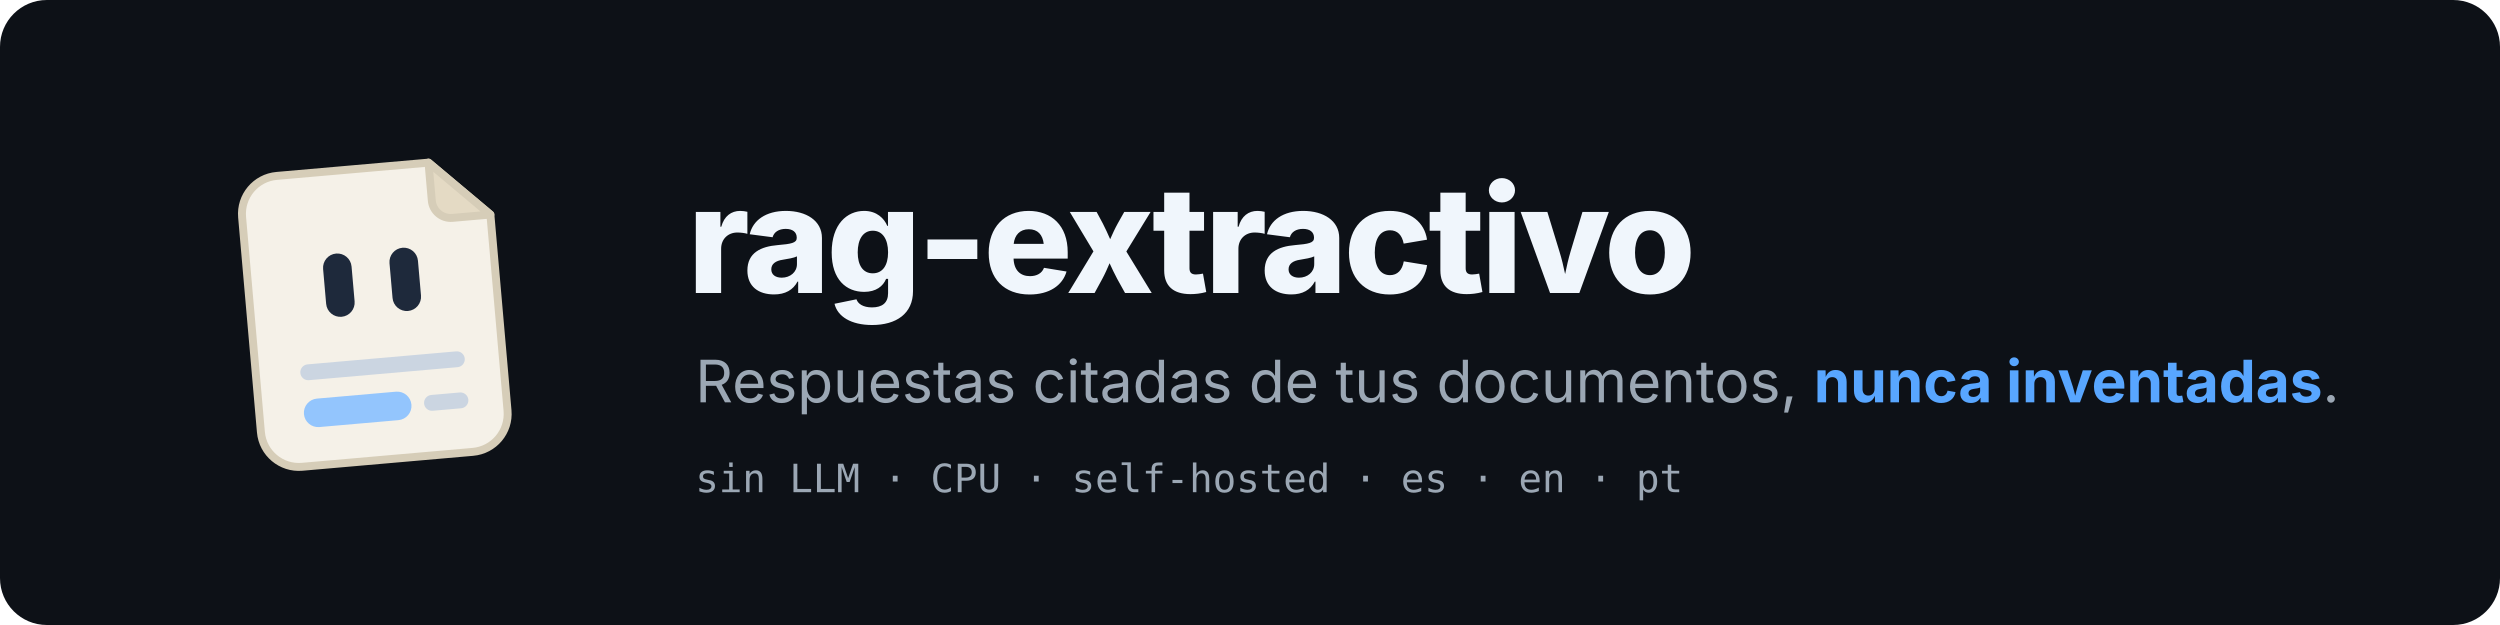
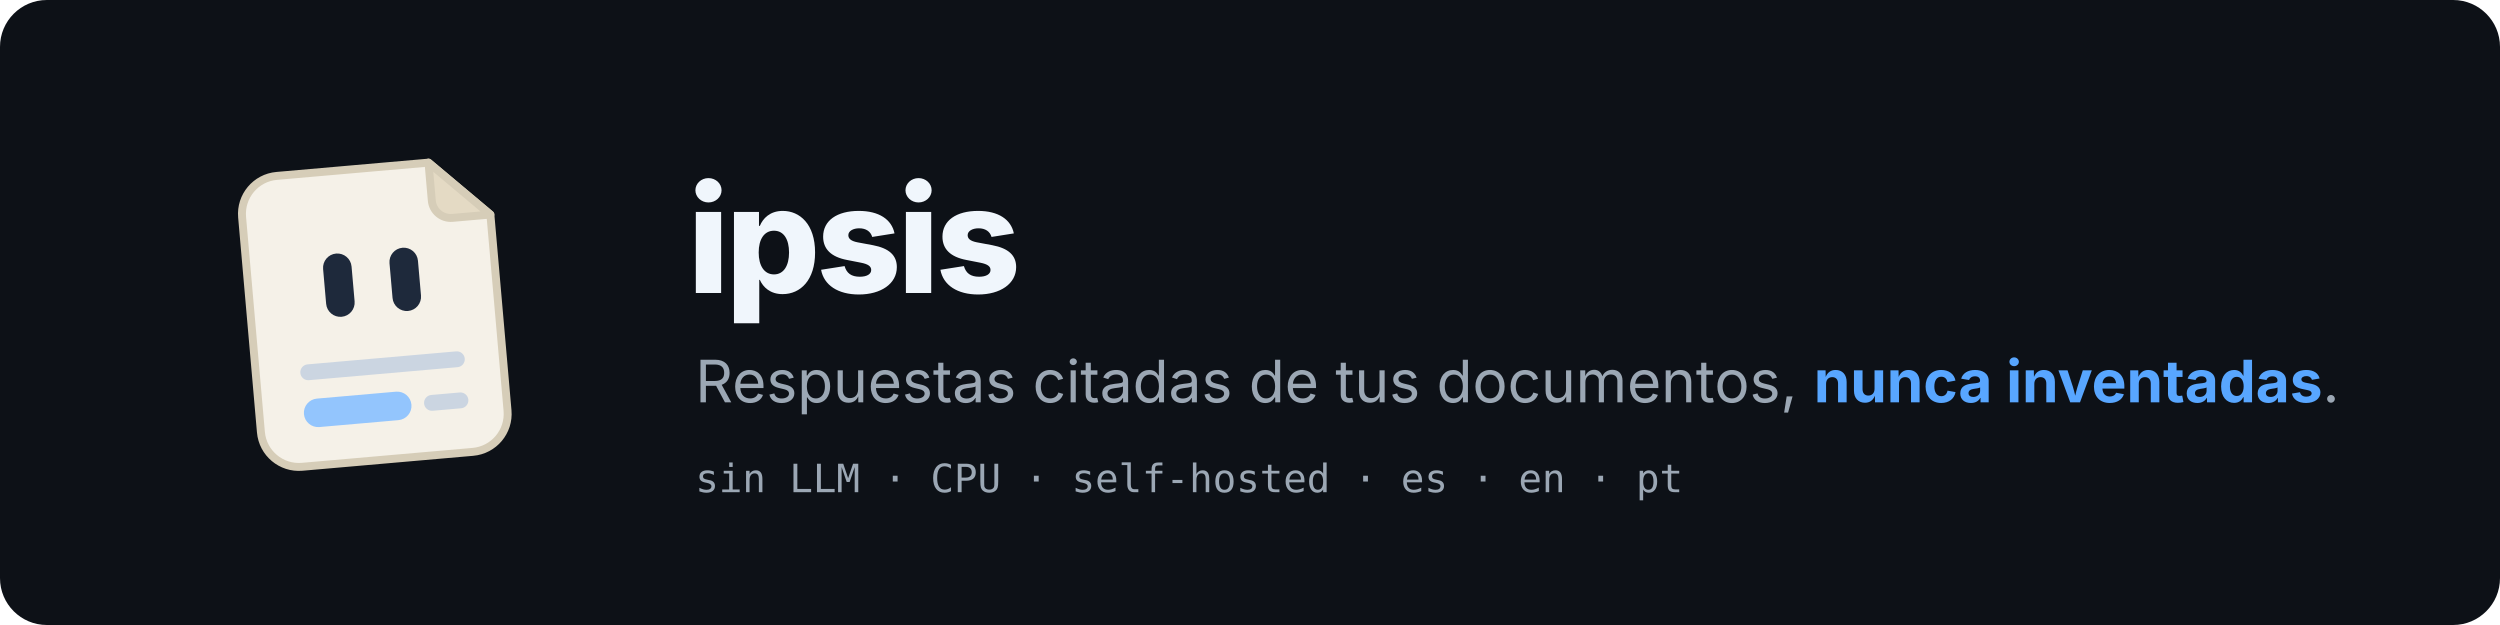
- <svg xmlns="http://www.w3.org/2000/svg" viewBox="0 0 1280 320" role="img" aria-label="rag-extractivo: respuestas citadas, nunca inventadas">
+ <svg xmlns="http://www.w3.org/2000/svg" viewBox="0 0 1280 320" role="img" aria-label="ipsis: respuestas citadas, nunca inventadas">
  <rect width="1280" height="320" rx="24" fill="#0d1117" />
  <svg x="96" y="56" width="208" height="208" viewBox="0 0 128 128">
    <g transform="rotate(-5 64 64)">
      <path d="M32 18h48l18 18v62a12 12 0 0 1-12 12H32a12 12 0 0 1-12-12V30a12 12 0 0 1 12-12z" fill="#f5f1e8" stroke="#d6cdb8" stroke-width="2.5" stroke-linejoin="round" />
      <path d="M80 18v12a6 6 0 0 0 6 6h12z" fill="#e4dac4" stroke="#d6cdb8" stroke-width="2.5" stroke-linejoin="round" />
      <rect x="44" y="44" width="9" height="20" rx="4.5" fill="#1e293b" />
      <rect x="65" y="44" width="9" height="20" rx="4.5" fill="#1e293b" />
      <rect x="34" y="78" width="52" height="5" rx="2.5" fill="#cbd5e1" />
      <rect x="34" y="89" width="34" height="9" rx="4.5" fill="#93c5fd" />
      <rect x="72" y="91" width="14" height="5" rx="2.5" fill="#cbd5e1" />
    </g>
  </svg>
-   <text x="352" y="150" font-family="Inter, -apple-system, 'Segoe UI', Roboto, Helvetica, Arial, sans-serif" font-size="76" font-weight="800" letter-spacing="-2" fill="#f0f6fc">rag-extractivo</text>
+   <text x="352" y="150" font-family="Inter, -apple-system, 'Segoe UI', Roboto, Helvetica, Arial, sans-serif" font-size="76" font-weight="800" letter-spacing="-2" fill="#f0f6fc">ipsis</text>
  <text x="356" y="206" font-family="Inter, -apple-system, 'Segoe UI', Roboto, Helvetica, Arial, sans-serif" font-size="30" fill="#9ba7b4">Respuestas citadas de tus documentos, <tspan fill="#58a6ff" font-weight="700">nunca inventadas</tspan>.</text>
  <text x="356" y="252" font-family="ui-monospace, 'SFMono-Regular', Consolas, monospace" font-size="20" fill="#9ba7b4">sin LLM · CPU · self-hosted · es · en · pt</text>
</svg>
